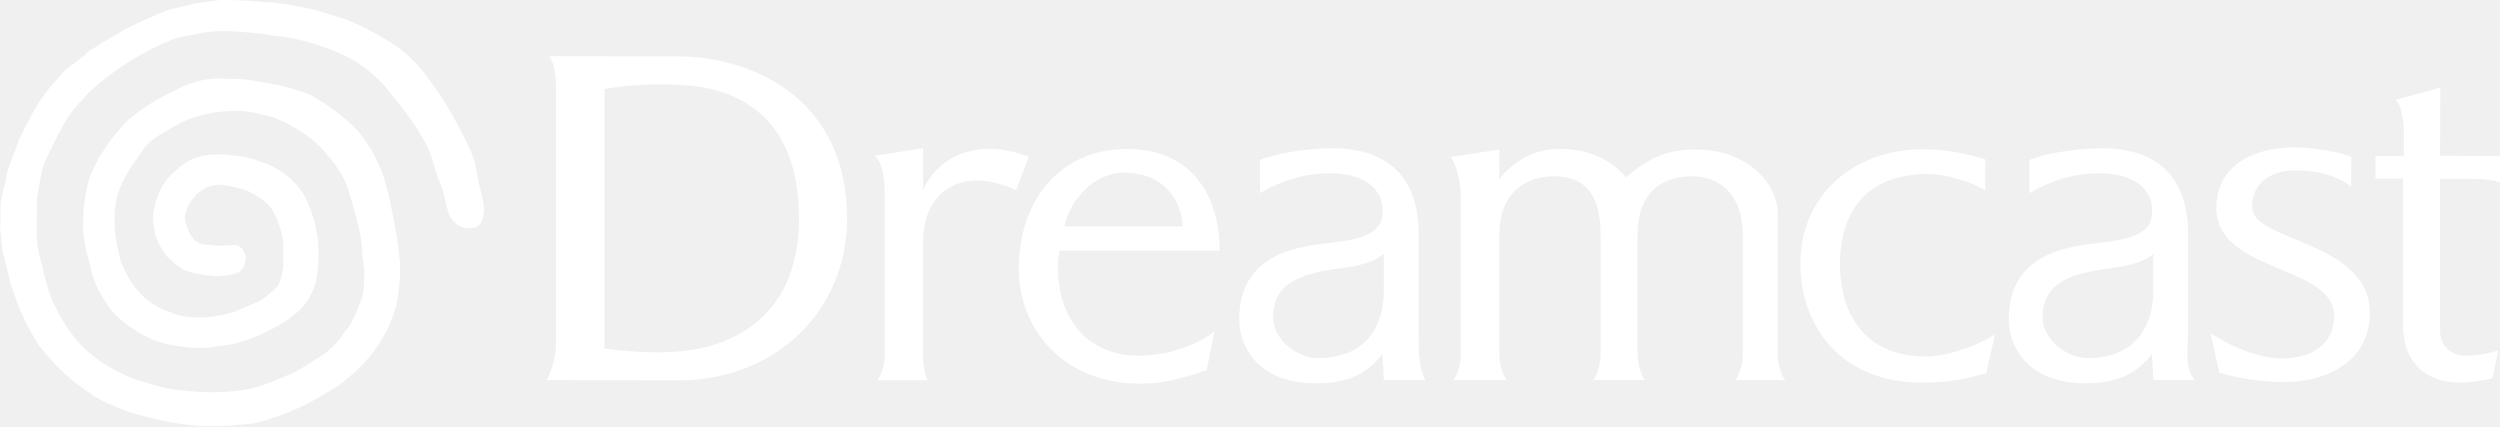
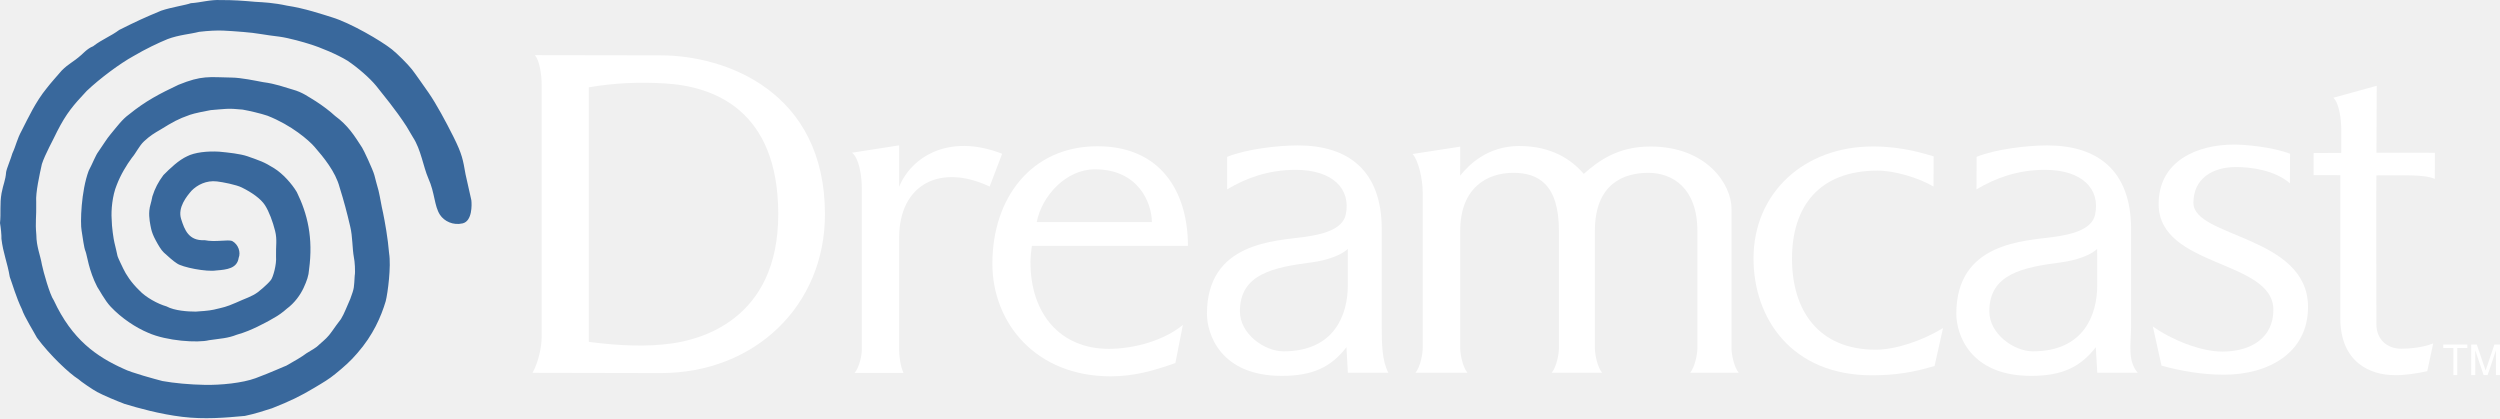
- <svg xmlns="http://www.w3.org/2000/svg" version="1.1" viewBox="0 0 264 45">
-   <g transform="matrix(0.44, 0, 0, 0.436879, 0, -0.000217)">
-     <path d="M 133.461 21.019 C 133.461 18.403 132.963 15.012 131.804 13.587 C 139.384 13.587 155.754 13.635 162.772 13.635 C 178.921 13.635 203.282 22.597 203.282 52.812 C 203.282 75.238 186.083 91.941 162.772 91.941 C 157.659 91.941 138.138 91.881 131.21 91.881 C 132.63 89.259 133.461 85.703 133.461 82.895 L 133.461 21.019 L 133.461 21.019 Z M 145.072 84.263 C 152.526 85.232 159.406 85.529 165.629 84.641 C 171.654 83.78 191.889 79.42 191.763 52.554 C 191.646 27.089 175.92 21.268 163.801 20.557 C 157.479 20.182 151.373 20.422 145.072 21.514 L 145.072 84.263 L 145.072 84.263 Z" id="path11" style="fill-opacity: 1; fill: rgb(255, 255, 255);" />
-     <path d="M 209.934 37.645 L 221.536 35.832 C 221.536 38.209 221.536 45.173 221.536 46.049 C 224.51 38.695 233.772 32.784 246.926 37.906 L 243.845 45.983 C 231.801 40.267 221.536 45.281 221.536 58.654 L 221.536 86.249 C 221.536 87.563 221.821 90.213 222.608 91.914 L 210.555 91.914 C 211.773 90.414 212.337 87.563 212.337 86.249 L 212.337 46.445 C 212.334 43.556 211.746 39.088 209.934 37.645 L 209.934 37.645 Z" id="path13" style="fill-opacity: 1; fill: rgb(255, 255, 255);" />
-     <path d="M 576.725 43.181 C 576.725 43.934 576.725 76.033 576.725 78.427 C 576.725 89.493 584.353 92.451 590.005 92.451 C 592.391 92.568 595.778 92.01 598.143 91.485 L 599.595 84.656 C 596.841 85.709 593.639 85.958 591.716 85.958 C 588.175 85.958 585.613 83.606 585.613 79.927 C 585.613 76.627 585.529 44.273 585.613 43.241 L 585.574 43.241 C 586.045 43.241 593.396 43.214 594.137 43.241 C 596.546 43.325 598.398 43.472 599.991 44.114 L 600 37.681 C 600 37.681 585.889 37.663 585.613 37.663 L 585.67 21.166 L 574.979 24.119 C 576.452 25.499 576.932 29.535 576.932 32.196 C 576.932 32.196 576.923 37.123 576.923 37.717 C 576.443 37.717 571.013 37.747 570.115 37.747 L 570.115 43.181 C 571.067 43.178 576.725 43.181 576.725 43.181 L 576.725 43.181 Z" id="path15" style="fill-opacity: 1; fill: rgb(255, 255, 255);" />
-     <path d="M 530.515 80.452 C 535.112 83.735 542.322 86.651 547.612 86.651 C 554.948 86.651 560.205 83.081 560.205 76.363 C 560.205 63.959 531.925 66.014 531.925 50.277 C 531.925 39.634 541.44 35.631 550.507 35.631 C 553.421 35.631 560.076 36.265 564.307 37.9 L 564.27 45.17 C 560.514 41.956 554.777 41.182 550.999 41.182 C 545.001 41.182 540.495 44.159 540.495 49.998 C 540.495 58.567 568.75 58.072 568.75 75.667 C 568.75 87.044 558.894 92.349 548.044 92.349 C 542.757 92.349 537.242 91.413 532.655 90.099 L 530.515 80.452 L 530.515 80.452 Z" id="path17" style="fill-opacity: 1; fill: rgb(255, 255, 255);" />
-     <path d="M 359.81 43.292 C 359.81 42.65 359.834 36.886 359.834 36.148 L 348.087 37.963 C 349.503 39.448 350.589 44.075 350.589 47.381 L 350.589 85.865 C 350.589 87.179 350.028 90.366 348.807 91.866 L 361.613 91.866 C 360.398 90.366 359.834 87.179 359.834 85.865 L 359.834 56.911 C 359.834 46.316 366.387 42.608 372.913 42.608 C 378.818 42.608 384.153 45.161 384.153 56.911 L 384.153 85.868 C 384.153 87.182 383.588 90.369 382.373 91.866 L 394.792 91.866 C 393.574 90.366 393.013 87.179 393.013 85.868 L 393.013 56.911 C 393.013 45.164 400.271 42.608 406.188 42.608 C 412.09 42.608 418.262 46.313 418.262 56.911 L 418.262 85.868 C 418.262 87.182 417.704 90.369 416.48 91.866 L 428.442 91.866 C 427.215 90.366 426.66 87.179 426.66 85.868 L 426.66 51.414 C 426.66 45.539 420.665 36.13 406.674 36.13 C 398.534 36.13 393.832 39.751 390.265 42.869 C 387.228 39.325 382.286 36.004 374.347 36.004 C 366.612 36.001 362.042 40.534 359.81 43.292 L 359.81 43.292 Z" id="path19" style="fill-opacity: 1; fill: rgb(255, 255, 255);" />
-     <path d="M 332.115 61.345 C 330.438 62.924 326.928 64.148 323.306 64.625 C 313.783 65.873 305.534 67.454 305.534 76.729 C 305.534 82.229 311.535 86.561 316.285 86.561 C 328.866 86.561 332.119 77.482 332.119 70.332 L 332.119 61.345 L 332.115 61.345 L 332.115 61.345 Z M 302.393 38.653 C 307.194 36.73 314.944 35.844 319.802 35.844 C 332.211 35.844 340.457 42.046 340.457 56.437 L 340.457 80.314 C 340.457 84.737 340.523 88.926 342.101 91.866 L 332.127 91.866 L 331.767 85.586 C 327.993 90.462 323.477 92.643 315.817 92.643 C 300.704 92.643 297.403 82.316 297.403 77.356 C 297.403 59.644 314.26 59.44 321.581 58.396 C 325.631 57.823 330.84 56.677 331.626 52.881 C 332.917 46.601 328.428 41.89 319.255 41.89 C 312.519 41.89 307.005 43.94 302.396 46.694 L 302.393 38.653 L 302.393 38.653 Z M 516.8 61.345 C 515.123 62.924 511.612 64.148 507.988 64.625 C 498.467 65.873 490.222 67.454 490.222 76.729 C 490.222 82.229 496.217 86.561 500.967 86.561 C 513.545 86.561 516.8 77.482 516.8 70.332 L 516.8 61.345 L 516.8 61.345 Z M 487.078 38.653 C 491.881 36.73 499.634 35.844 504.492 35.844 C 516.893 35.844 525.141 42.046 525.141 56.437 L 525.141 80.314 C 525.141 84.737 524.175 88.836 526.78 91.866 L 516.806 91.866 L 516.443 85.586 C 512.665 90.462 508.159 92.643 500.499 92.643 C 485.391 92.643 482.088 82.316 482.088 77.356 C 482.088 59.644 498.944 59.44 506.262 58.396 C 510.313 57.823 515.528 56.677 516.305 52.881 C 517.598 46.601 513.11 41.89 503.931 41.89 C 497.201 41.89 491.686 43.94 487.074 46.694 L 487.074 38.653 L 487.078 38.653 Z" id="path21" style="fill-opacity: 1; fill: rgb(255, 255, 255);" />
-     <path d="M 476.459 45.974 C 472.717 43.79 466.812 42.058 462.693 42.058 C 448.228 42.058 441.596 50.952 441.596 63.764 C 441.596 76.456 448.077 86.177 462.228 86.177 C 467.073 86.177 473.674 83.999 478.799 80.851 L 476.714 90.189 C 471.499 91.74 467.106 92.478 461.289 92.478 C 441.407 92.478 432.088 78.379 432.088 63.704 C 432.088 47.489 444.588 36.085 461.508 36.085 C 468.901 36.085 474.299 37.897 476.477 38.515 L 476.459 45.974 L 476.459 45.974 Z" id="path23" style="fill-opacity: 1; fill: rgb(255, 255, 255);" />
-     <path d="M 253.899 64.442 C 253.908 63.104 254.088 61.826 254.238 60.586 L 292.707 60.586 C 292.707 47.363 286.091 36.019 270.426 36.019 C 254.163 36.019 244.508 48.737 244.508 64.958 C 244.508 79.624 255.256 92.733 273.666 92.733 C 279.484 92.733 284.351 91.299 289.605 89.46 L 291.453 80.08 C 286.961 83.78 279.7 85.97 273.144 85.97 C 261.365 85.97 253.848 77.44 253.899 64.442 L 253.899 64.442 Z M 255.457 54.72 C 256.705 48.287 262.658 41.734 269.784 41.734 C 280.67 41.734 283.82 50.229 283.82 54.72 C 283.817 54.72 255.457 54.741 255.457 54.72 L 255.457 54.72 Z" id="path25" style="fill-opacity: 1; fill: rgb(255, 255, 255);" />
-     <path d="M 70.697 1.399 C 75.012 2.047 79.419 3.553 81.718 4.256 C 86.347 5.672 93.864 10.07 96.519 12.18 C 97.776 13.179 100.417 15.792 101.44 17.107 C 102.436 18.388 104.338 21.163 105.55 22.873 C 107.486 25.697 109.76 29.901 111.689 33.768 C 113.844 38.092 113.994 39.343 114.645 42.956 L 116.07 49.326 C 116.205 50.427 116.316 54.468 113.943 55.032 C 111.575 55.6 109.382 54.507 108.347 52.908 C 106.919 50.697 107.117 47.555 105.496 43.961 C 104.236 41.053 103.687 36.832 101.671 33.795 L 100.093 31.122 C 97.296 26.819 94.383 23.405 92.648 21.175 C 91.115 19.303 88.256 16.762 85.549 14.952 C 83.044 13.431 78.996 11.7 76.074 10.809 C 75.144 10.506 71.159 9.332 68.687 9.002 C 65.323 8.627 63.115 8.096 59.922 7.871 C 55.98 7.592 54.092 7.241 48.977 7.841 C 47.038 8.366 43.972 8.573 41.208 9.629 C 38.979 10.539 35.88 12.009 32.84 13.794 C 29.567 15.588 24.604 19.255 21.309 22.387 C 17.991 25.931 16.332 27.836 14.045 32.328 C 13.031 34.551 11.072 37.993 10.28 40.423 C 9.74 42.887 8.71 47.486 8.881 49.719 C 8.962 53.718 8.611 54.546 8.911 57.817 C 8.923 60.76 9.89 62.801 10.292 65.21 C 10.634 66.875 12.233 72.63 13.22 73.971 C 17.706 83.642 23.734 87.831 30.449 90.855 C 32.342 91.821 38.265 93.405 39.975 93.858 C 42.901 94.384 46.744 94.738 50.444 94.81 C 54.338 94.885 59.706 94.36 62.959 93.156 C 66.484 91.86 70.562 90.018 70.517 90.072 C 72.149 89.169 74.649 87.696 75.423 87.05 C 76.926 86.087 77.832 85.715 78.72 84.788 C 80.007 83.666 80.782 83.018 81.757 81.626 C 82.297 80.842 83.161 79.642 83.995 78.58 C 84.895 77.101 85.414 75.544 86.293 73.62 C 87.347 70.77 87.182 70.908 87.383 67.883 C 87.575 67.007 87.362 64.061 87.206 63.56 C 86.731 60.841 86.896 58.444 86.275 55.804 C 85.438 52.233 84.736 49.56 83.665 46.133 C 82.654 42.274 79.692 38.701 77.469 36.148 C 76.092 34.563 71.816 30.828 65.887 28.493 C 64.216 27.932 61.486 27.296 59.751 26.978 C 56.043 26.591 55.44 26.84 51.893 27.098 C 50.672 27.311 47.839 27.89 46.795 28.256 C 43.75 29.327 42.628 30.009 39.513 31.914 C 38.064 32.757 36.969 33.402 35.487 34.791 C 34.304 35.886 33.455 37.747 32.501 38.839 C 31.187 40.624 29.726 43.007 28.744 45.578 C 27.682 48.134 27.34 51.732 27.502 54.048 C 27.502 55.81 27.982 59.044 28.171 59.749 C 28.363 60.457 28.84 62.651 28.942 63.092 C 29.048 63.533 30.188 65.855 30.347 66.191 C 30.992 67.562 32.222 69.528 34.295 71.538 C 35.829 73.209 38.787 74.851 41.004 75.487 C 42.991 76.579 46.342 76.762 48.199 76.765 C 49.109 76.711 51.44 76.567 52.658 76.276 C 55.125 75.685 55.578 75.67 58.122 74.565 C 60.402 73.506 61.951 73.125 63.538 71.952 C 63.538 71.952 65.719 70.245 66.712 68.994 C 67.234 68.337 68.132 65.189 67.973 63.242 C 67.898 60.574 68.288 59.062 67.741 56.869 C 67.195 54.675 66.268 52.134 65.26 50.568 C 64.24 48.981 62.05 47.435 59.556 46.202 C 58.155 45.512 54.845 44.873 53.441 44.708 C 50.774 44.39 48.545 45.602 47.188 46.985 C 46.012 48.329 43.69 51.117 44.614 54.003 C 45.451 56.611 46.465 59.392 50.378 59.185 C 53.066 59.743 56.172 58.936 57.207 59.41 C 58.74 60.28 59.331 62.207 58.773 63.551 C 58.383 66.14 55.902 66.449 53.258 66.65 C 50.888 67.046 44.875 65.885 43.555 64.895 C 42.667 64.37 41.307 63.107 40.353 62.252 C 39.663 61.633 38.889 60.262 38.355 59.278 C 37.707 58.069 37.374 57.178 37.209 56.392 C 37.008 55.456 36.597 53.667 36.753 51.882 C 36.861 50.679 37.182 50.163 37.5 48.401 C 38.139 46.403 38.934 44.882 40.215 43.148 C 41.88 41.458 43.996 39.445 46.06 38.509 C 47.881 37.546 51.074 37.195 53.957 37.363 C 56.301 37.585 59.067 37.873 60.9 38.485 C 64.036 39.604 64.93 39.826 67.504 41.452 C 69.677 42.797 71.864 45.272 73.085 47.321 C 75.684 52.635 77.172 58.546 76.092 66.503 C 76.002 67.847 75.585 69.162 74.745 70.944 C 73.97 72.585 72.617 74.583 70.574 76.087 C 69.755 76.846 68.462 77.782 67.408 78.328 C 65.914 79.234 64.909 79.705 63.352 80.488 C 61.981 81.133 60.384 81.869 58.302 82.448 C 56.046 83.339 54.314 83.375 51.476 83.798 C 48.686 84.5 41.043 84.002 36.489 81.992 C 33.383 80.683 29.9 78.382 27.247 75.577 C 25.777 74.031 24.334 71.235 23.911 70.662 C 21.804 66.608 21.393 62.801 21.054 61.997 C 20.595 60.91 20.367 58.471 20.058 56.803 C 19.71 54.93 19.926 47.087 21.813 42.052 C 22.882 40.048 23.506 38.26 24.223 37.324 C 25.519 35.478 26.146 34.329 27.247 33.024 C 28.906 31.011 30.116 29.366 31.733 28.208 C 35.853 24.857 39.294 23.09 43.951 20.878 C 49.736 18.52 51.476 19.009 56.952 19.096 C 59.415 19.117 63.001 19.891 64.765 20.212 C 68.039 20.647 69.914 21.436 72.125 22.054 C 74.493 22.714 75.858 23.771 77.805 24.944 C 79.401 25.973 81.283 27.389 82.525 28.538 C 85.705 30.87 87.239 33.321 89.189 36.331 C 89.543 36.835 91.856 41.767 92.225 43.139 C 92.396 43.829 92.918 45.8 93.254 46.955 C 93.687 48.785 93.897 50.406 94.383 52.473 C 94.812 54.6 95.547 58.615 95.865 62.372 C 96.402 65.594 95.541 72.168 95.037 74.184 C 93.915 77.947 91.94 82.541 88.052 86.966 C 86.401 88.926 84.646 90.441 82.615 92.091 C 81.067 93.384 79.734 94.141 77.334 95.569 C 74.078 97.513 71.6 98.755 67.036 100.541 C 65.176 101.138 62.833 101.921 60.309 102.443 C 55.422 102.89 50.396 103.322 44.914 102.671 C 39.429 102.017 33.935 100.471 30.689 99.478 C 28.897 98.806 25.429 97.351 23.977 96.565 C 23.029 96.088 19.854 93.915 19.317 93.393 C 17.142 92.049 12.275 87.473 9.133 83.207 C 8.446 81.884 5.971 77.932 5.431 76.198 C 4.006 73.269 3.009 69.723 2.427 68.207 C 1.809 64.67 0.765 62.396 0.36 58.849 C 0.405 58.015 0.192 56.05 0 54.96 C 0.276 52.533 -0.093 50.247 0.39 47.6 C 0.813 45.371 1.371 44.438 1.506 42.421 C 1.638 41.557 2.745 38.965 3.045 37.81 C 3.943 35.907 4.165 34.341 5.335 32.214 C 7.018 28.904 8.782 25.094 11.486 21.763 C 12.26 20.731 14.453 18.256 15.197 17.401 C 16.965 15.633 18 15.354 20.004 13.584 C 20.208 13.455 21.534 11.946 22.921 11.427 C 25.216 9.653 27.199 9.005 29.384 7.391 C 33.764 5.21 35.357 4.472 39.705 2.662 C 42.22 1.765 45.718 1.273 46.978 0.784 C 49.379 0.634 51.815 -0.131 54.338 0.019 C 57.171 -0.005 60.027 0.196 62.875 0.454 C 64.795 0.568 67.3 0.661 70.697 1.399 L 70.697 1.399 Z" id="path27" style="fill-opacity: 1; fill: rgb(255, 255, 255);" />
+ <svg xmlns="http://www.w3.org/2000/svg" version="1.1" id="Layer_1" x="0px" y="0px" viewBox="0 0 3839 642" style="enable-background:new 0 0 3839 642;" xml:space="preserve">
+   <style type="text/css">
+ 	.st0{fill:#F05100;}
+ 	.st1{fill:#39689C;}
+ 	.st2{fill:#CF3312;}
+ 	.st3{fill:#FFFFFF;}
+ </style>
+   <g>
+     <g>
+       <polygon class="st3" points="3767.4,534.4 3751.9,534.4 3751.9,529.1 3788.8,529.1 3788.8,534.4 3773.4,534.4 3773.4,576     3767.4,576   " />
+       <polygon class="st3" points="3813.8,576 3801,537.9 3801,576 3794.8,576 3794.8,529.1 3803.4,529.1 3816.9,569 3830.4,529.1     3839,529.1 3839,576 3832.8,576 3832.8,537.9 3820,576   " />
+       <path class="st3" d="M831.8,131c0-16.3-3.1-37.4-10.3-46.3c47.2,0,149.2,0.3,192.9,0.3c100.6,0,252.4,55.9,252.4,244.1    c0,139.8-107.2,243.8-252.4,243.8c-31.9,0-153.4-0.4-196.6-0.4c8.8-16.3,14-38.5,14-56V131L831.8,131z M904.2,525    c46.5,6,89.3,7.9,128.1,2.3c37.5-5.4,163.6-32.5,162.8-199.9c-0.7-158.6-98.8-194.9-174.2-199.3c-39.4-2.3-77.5-0.8-116.7,6    L904.2,525L904.2,525z" />
+       <path class="st3" d="M1308.4,234.5l72.3-11.3c0,14.8,0,58.2,0,63.7c18.6-45.8,76.3-82.7,158.2-50.8l-19.2,50.4    c-75.1-35.6-139-4.4-139,79v171.9c0,8.2,1.8,24.7,6.7,35.3h-75.1c7.6-9.3,11.1-27.1,11.1-35.3v-248    C1323.4,271.4,1319.7,243.5,1308.4,234.5L1308.4,234.5z" />
+       <path class="st3" d="M3593.8,269c0,4.7,0,204.7,0,219.6c0,69,47.5,87.4,82.8,87.4c14.9,0.7,36-2.8,50.7-6l9.1-42.6    c-17.2,6.6-37.1,8.1-49.1,8.1c-22.1,0-38.1-14.7-38.1-37.6c0-20.6-0.5-222.1,0-228.6h-0.2c2.9,0,48.7-0.2,53.4,0    c15,0.5,26.6,1.4,36.5,5.4l0.1-40.1c0,0-87.9-0.1-89.7-0.1l0.4-102.8l-66.6,18.4c9.2,8.6,12.2,33.7,12.2,50.3    c0,0-0.1,30.7-0.1,34.4c-3,0-36.8,0.2-42.4,0.2v33.9C3558.5,269,3593.8,269,3593.8,269L3593.8,269z" />
+       <path class="st3" d="M3305.9,501.3c28.6,20.5,73.6,38.6,106.6,38.6c45.7,0,78.5-22.2,78.5-64.1c0-77.3-176.2-64.5-176.2-162.5    c0-66.3,59.3-91.3,115.8-91.3c18.2,0,59.6,3.9,86,14.1l-0.2,45.3c-23.4-20-59.2-24.9-82.7-24.9c-37.4,0-65.5,18.6-65.5,55    c0,53.4,176,50.3,176,159.9c0,70.9-61.4,104-129.1,104c-32.9,0-67.3-5.8-95.9-14L3305.9,501.3L3305.9,501.3z" />
+       <path class="st3" d="M2242.2,269.7c0-4,0.1-39.9,0.1-44.5l-73.2,11.3c8.8,9.2,15.6,38.1,15.6,58.7V535c0,8.2-3.5,28.1-11.1,37.4    h79.8c-7.6-9.3-11.1-29.2-11.1-37.4V354.6c0-66,40.9-89.2,81.5-89.2c36.8,0,70.1,15.9,70.1,89.2V535c0,8.2-3.5,28.1-11.1,37.4    h77.4c-7.6-9.3-11.1-29.2-11.1-37.4V354.6c0-73.2,45.2-89.2,82.1-89.2c36.8,0,75.3,23.1,75.3,89.2V535c0,8.2-3.5,28.1-11.1,37.4    h74.6c-7.6-9.3-11.1-29.2-11.1-37.4V320.3c0-36.6-37.4-95.3-124.6-95.3c-50.8,0-80.1,22.6-102.3,42    c-18.9-22.1-49.7-42.8-99.2-42.8C2284.6,224.3,2256.1,252.5,2242.2,269.7L2242.2,269.7z" />
+       <path class="st3" d="M2069.7,382.3c-10.4,9.8-32.3,17.5-54.9,20.5c-59.3,7.8-110.8,17.6-110.8,75.4c0,34.3,37.4,61.3,67,61.3    c78.4,0,98.7-56.6,98.7-101.2V382.3L2069.7,382.3L2069.7,382.3z M1884.5,240.8c29.9-12,78.2-17.5,108.5-17.5    c77.4,0,128.8,38.6,128.8,128.4v148.7c0,27.6,0.4,53.7,10.2,72h-62.2l-2.2-39.2c-23.5,30.4-51.7,44-99.4,44    c-94.2,0-114.8-64.4-114.8-95.3c0-110.4,105.1-111.7,150.6-118.2c25.2-3.6,57.7-10.7,62.6-34.4c8.1-39.1-19.9-68.5-77.1-68.5    c-42,0-76.4,12.8-105.1,30V240.8L1884.5,240.8z M3220.4,382.3c-10.4,9.8-32.3,17.5-54.9,20.5c-59.3,7.8-110.7,17.6-110.7,75.4    c0,34.3,37.4,61.3,67,61.3c78.4,0,98.7-56.6,98.7-101.2L3220.4,382.3L3220.4,382.3z M3035.3,240.8c29.9-12,78.3-17.5,108.5-17.5    c77.3,0,128.7,38.6,128.7,128.4v148.7c0,27.6-6,53.1,10.2,72h-62.1l-2.3-39.2c-23.6,30.4-51.6,44-99.4,44    c-94.2,0-114.8-64.4-114.8-95.3c0-110.4,105.1-111.7,150.6-118.2c25.3-3.6,57.8-10.7,62.6-34.4c8.1-39.1-19.9-68.5-77.1-68.5    c-42,0-76.3,12.8-105.1,30L3035.3,240.8L3035.3,240.8L3035.3,240.8z" />
+       <path class="st3" d="M2969.1,286.4c-23.3-13.6-60.1-24.4-85.8-24.4c-90.2,0-131.5,55.4-131.5,135.3c0,79.1,40.4,139.7,128.6,139.7    c30.2,0,71.4-13.6,103.3-33.2l-13,58.2c-32.5,9.7-59.9,14.3-96.1,14.3c-123.9,0-181.9-87.9-181.9-179.3    c0-101.1,77.9-172.1,183.3-172.1c46.1,0,79.7,11.3,93.3,15.2L2969.1,286.4L2969.1,286.4z" />
+       <path class="st3" d="M1582.4,401.6c0.1-8.4,1.2-16.3,2.1-24h239.7c0-82.4-41.2-153-138.9-153c-101.4,0-161.4,79.3-161.4,180.3    c0,91.4,67,173,181.6,173c36.3,0,66.6-8.9,99.4-20.4l11.5-58.5c-28,23.1-73.3,36.7-114.1,36.7    C1628.8,535.6,1582,482.5,1582.4,401.6L1582.4,401.6z M1592,341c7.8-40.1,44.9-81,89.3-81c67.9,0,87.5,53,87.5,81    C1768.7,341,1592,341.1,1592,341L1592,341z" />
+     </g>
+     <path class="st1" d="M440.9,8.7c26.9,4,54.4,13.4,68.7,17.8c28.9,8.8,75.7,36.2,92.3,49.4c7.8,6.2,24.3,22.5,30.7,30.7   c6.2,8,18.1,25.3,25.6,35.9c12.1,17.6,26.2,43.8,38.3,67.9c13.4,26.9,14.4,34.8,18.4,57.3l8.9,39.7c0.8,6.9,1.5,32-13.3,35.6   c-14.8,3.5-28.4-3.3-34.9-13.2c-8.9-13.8-7.7-33.4-17.8-55.8c-7.9-18.1-11.3-44.4-23.8-63.4l-9.8-16.6   c-17.4-26.8-35.6-48.1-46.4-62c-9.6-11.7-27.4-27.5-44.2-38.8c-15.6-9.5-40.9-20.3-59.1-25.8c-5.8-1.9-30.6-9.2-46.1-11.2   c-21-2.3-34.7-5.7-54.6-7.1c-24.6-1.7-36.4-3.9-68.2-0.2c-12.1,3.3-31.2,4.6-48.4,11.2c-13.9,5.7-33.2,14.8-52.2,26   c-20.4,11.2-51.3,34-71.9,53.6c-20.7,22.1-31,34-45.3,62c-6.4,13.7-18.6,35.1-23.5,50.3c-3.4,15.4-9.8,44-8.7,58   c0.5,24.9-1.7,30.1,0.2,50.5c0.1,18.4,6.1,31.1,8.6,46.1c2.1,10.4,12.1,46.2,18.2,54.6c28,60.3,65.5,86.4,107.4,105.2   c11.8,6,48.7,15.9,59.4,18.7c18.2,3.3,42.2,5.5,65.2,5.9c24.3,0.5,57.7-2.8,78-10.3c22-8.1,47.4-19.6,47.1-19.2   c10.2-5.6,25.8-14.8,30.6-18.8c9.4-6,15-8.3,20.5-14.1c8-7,12.9-11,18.9-19.7c3.4-4.9,8.8-12.4,13.9-19c5.6-9.2,8.8-18.9,14.3-30.9   c6.6-17.8,5.5-16.9,6.8-35.7c1.2-5.5-0.1-23.8-1.1-27c-3-17-1.9-31.9-5.8-48.4c-5.2-22.3-9.6-38.9-16.3-60.3   c-6.3-24-24.8-46.3-38.6-62.2c-8.6-9.9-35.2-33.2-72.2-47.7c-10.4-3.5-27.4-7.5-38.2-9.4c-23.1-2.4-26.9-0.9-49,0.8   c-7.6,1.3-25.3,4.9-31.8,7.2c-19,6.7-26,10.9-45.4,22.8c-9,5.2-15.9,9.3-25.1,17.9c-7.4,6.8-12.6,18.4-18.6,25.2   c-8.2,11.1-17.3,26-23.4,42c-6.6,15.9-8.8,38.4-7.7,52.8c0,11,3,31.1,4.2,35.5c1.2,4.4,4.2,18.1,4.8,20.8   c0.7,2.7,7.8,17.2,8.8,19.3c4,8.5,11.7,20.8,24.6,33.3c9.6,10.4,28,20.7,41.8,24.6c12.4,6.8,33.3,8,44.8,8c5.7-0.4,20.2-1.2,27.8-3   c15.4-3.7,18.2-3.8,34.1-10.7c14.2-6.6,23.9-9,33.8-16.3c0,0,13.6-10.6,19.8-18.5c3.3-4.1,8.9-23.7,7.9-35.9   c-0.5-16.6,2-26-1.5-39.7c-3.4-13.7-9.2-29.5-15.5-39.3c-6.4-9.9-20-19.5-35.6-27.2c-8.7-4.3-29.4-8.3-38.1-9.3   c-16.6-2-30.5,5.6-39,14.2c-7.3,8.4-21.8,25.8-16,43.7c5.2,16.3,11.5,33.6,35.9,32.3c16.8,3.5,36.1-1.5,42.6,1.4   c9.6,5.4,13.2,17.4,9.8,25.8c-2.4,16.1-17.9,18.1-34.4,19.3c-14.8,2.5-52.3-4.8-60.5-10.9c-5.5-3.3-14-11.2-19.9-16.5   c-4.3-3.9-9.1-12.4-12.4-18.5c-4.1-7.5-6.1-13.1-7.2-18c-1.2-5.8-3.8-17-2.8-28.1c0.7-7.5,2.7-10.7,4.7-21.7   c4-12.5,8.9-21.9,16.9-32.7c10.4-10.5,23.6-23.1,36.4-28.9c11.4-6,31.2-8.2,49.2-7.1c14.6,1.4,31.9,3.2,43.3,7   c19.5,7,25.1,8.4,41.2,18.5c13.5,8.4,27.2,23.8,34.8,36.6c16.2,33.1,25.5,69.9,18.7,119.6c-0.5,8.4-3.2,16.5-8.4,27.7   c-4.8,10.2-13.3,22.7-26,32c-5.1,4.7-13.2,10.6-19.7,14c-9.3,5.6-15.6,8.6-25.3,13.5c-8.5,4-18.5,8.6-31.5,12.2   c-14.1,5.6-24.9,5.8-42.5,8.4c-17.4,4.4-65,1.3-93.4-11.3c-19.4-8.1-41.1-22.5-57.6-40c-9.2-9.6-18.2-27.1-20.8-30.6   c-13.1-25.3-15.7-49-17.8-54c-2.9-6.8-4.3-22-6.2-32.4c-2.2-11.7-0.8-60.6,10.9-91.9c6.6-12.5,10.5-23.6,15-29.5   c8.1-11.5,12-18.7,18.8-26.8c10.4-12.5,17.9-22.8,27.9-30c25.7-20.9,47.1-31.9,76.2-45.7c36.1-14.7,46.9-11.7,81-11.1   c15.4,0.1,37.7,5,48.7,7c20.4,2.7,32.1,7.6,45.9,11.5c14.8,4.1,23.3,10.7,35.4,18c10,6.4,21.7,15.2,29.4,22.4   c19.8,14.5,29.4,29.8,41.5,48.6c2.2,3.1,16.6,33.9,18.9,42.4c1.1,4.3,4.3,16.6,6.4,23.8c2.7,11.4,4,21.5,7,34.4   c2.7,13.3,7.3,38.3,9.2,61.7c3.3,20.1-2,61.1-5.2,73.6c-7,23.5-19.3,52.1-43.5,79.7c-10.3,12.2-21.2,21.7-33.9,32   c-9.7,8-18,12.8-32.9,21.7c-20.3,12.1-35.7,19.8-64.2,31c-11.6,3.7-26.2,8.6-41.9,11.8c-30.5,2.8-61.8,5.5-96,1.4   s-68.4-13.7-88.7-19.9c-11.2-4.2-32.8-13.2-41.9-18.2c-5.9-3-25.7-16.5-29-19.8c-13.6-8.4-43.9-36.9-63.5-63.5   c-4.3-8.2-19.7-32.9-23.1-43.7c-8.9-18.3-15.1-40.4-18.7-49.8C11.3,403,4.8,388.8,2.2,366.7c0.3-5.2-1-17.5-2.2-24.2   c1.7-15.1-0.6-29.4,2.4-45.9c2.6-13.9,6.1-19.7,7-32.3c0.8-5.4,7.7-21.6,9.6-28.8c5.6-11.9,7-21.6,14.3-34.9   c10.5-20.6,21.5-44.4,38.4-65.1c4.8-6.4,18.5-21.9,23.1-27.2c11-11,17.5-12.7,29.9-23.8c1.3-0.8,9.5-10.2,18.2-13.4   c14.3-11,26.7-15.1,40.3-25.2c27.3-13.6,37.2-18.2,64.3-29.5C263.3,11,285.2,7.9,293,4.9c15-0.9,30.1-5.7,45.9-4.8   c17.7-0.2,35.5,1.1,53.2,2.7C404.1,3.5,419.7,4.1,440.9,8.7L440.9,8.7z" />
  </g>
</svg>
